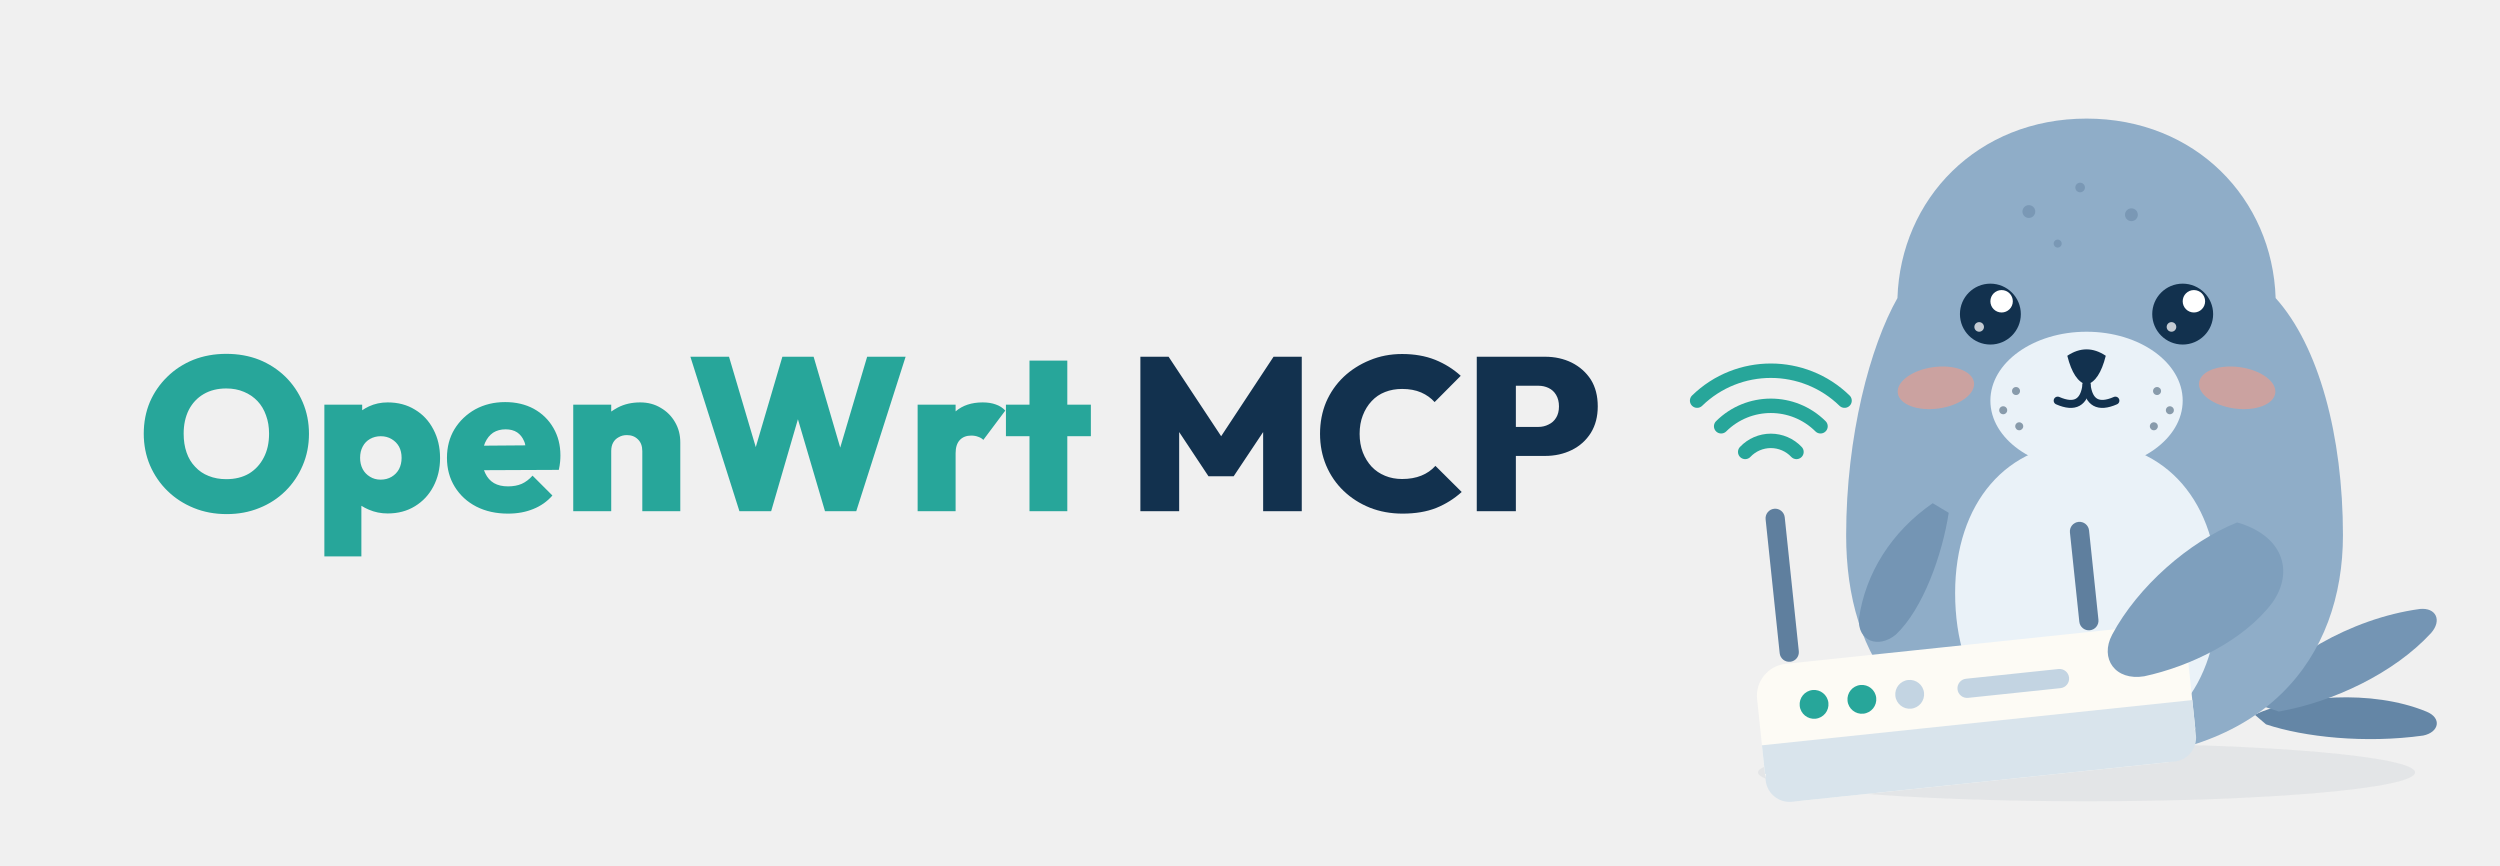
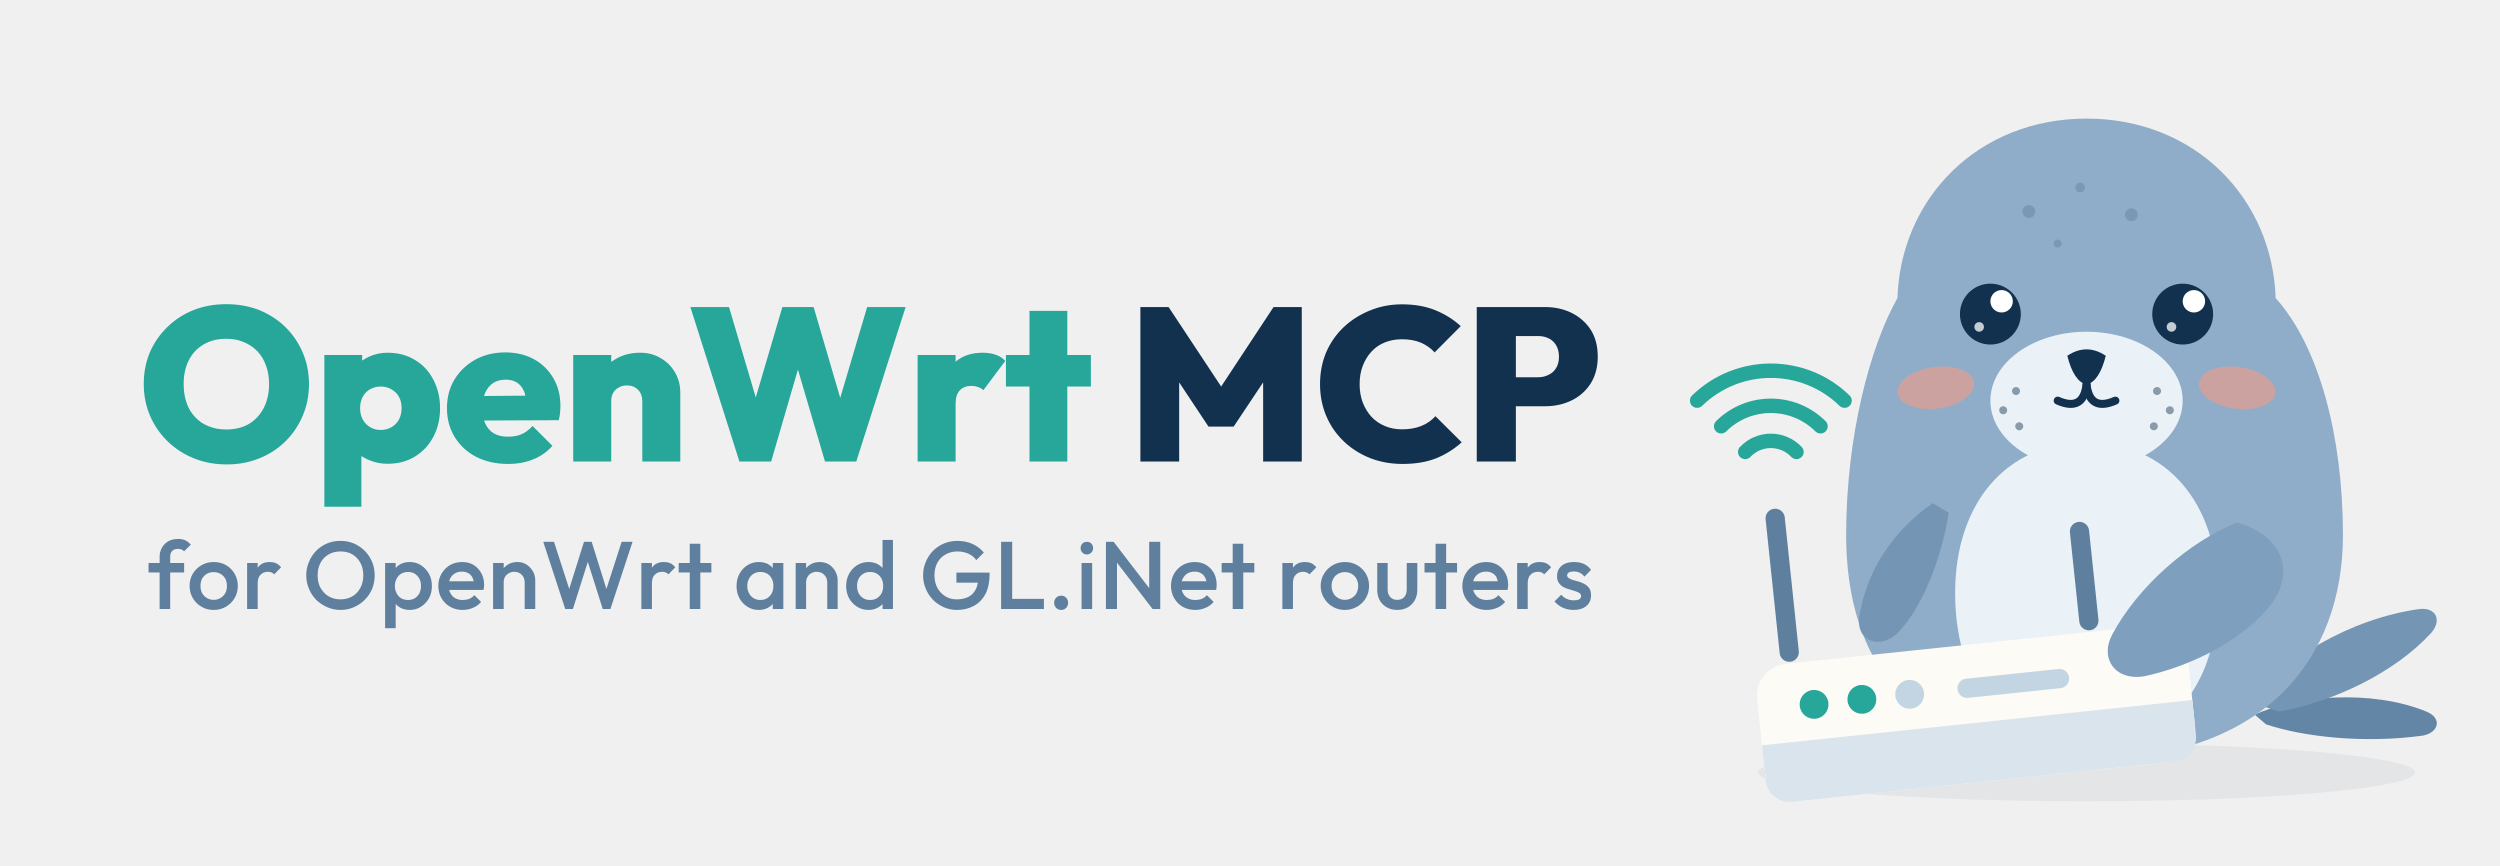
- <svg xmlns="http://www.w3.org/2000/svg" width="1560" height="540" viewBox="0 0 1560 540" role="img" aria-label="OpenWrt MCP">
-   <path d="M141.5 320.8Q130.3 320.8 121 317Q111.6 313.2 104.6 306.4Q97.6 299.6 93.6 290.4Q89.7 281.2 89.7 270.6Q89.7 260 93.5 250.9Q97.4 241.9 104.4 235.1Q111.3 228.3 120.7 224.5Q130.1 220.8 141.2 220.8Q152.4 220.8 161.8 224.5Q171.1 228.3 178.1 235.1Q185 241.9 188.9 251Q192.8 260.1 192.8 270.7Q192.8 281.3 188.9 290.4Q185 299.6 178.1 306.4Q171.1 313.3 161.8 317Q152.5 320.8 141.5 320.8ZM141.2 299Q149.4 299 155.4 295.5Q161.3 291.9 164.6 285.5Q167.9 279.2 167.9 270.6Q167.9 264.3 166 259.2Q164.2 254 160.7 250.3Q157.1 246.5 152.2 244.5Q147.3 242.4 141.2 242.4Q133.1 242.4 127.1 245.9Q121.1 249.4 117.8 255.8Q114.6 262.2 114.6 270.6Q114.6 277.1 116.4 282.3Q118.2 287.6 121.8 291.3Q125.3 295.1 130.2 297Q135.1 299 141.2 299Z M241.9 320.4Q235.6 320.4 230.1 318Q227.7 317 225.5 315.6V347.2H202.4V252.5H226V256Q227.9 254.7 230.2 253.6Q235.6 251.1 241.9 251.1Q251.6 251.1 258.9 255.6Q266.3 260 270.4 267.9Q274.6 275.8 274.6 285.8Q274.6 295.7 270.4 303.6Q266.3 311.4 258.9 315.9Q251.6 320.4 241.9 320.4ZM237.5 299.3Q241.4 299.3 244.4 297.5Q247.4 295.7 249 292.7Q250.6 289.6 250.6 285.7Q250.6 281.7 249 278.7Q247.4 275.8 244.4 274Q241.4 272.2 237.6 272.2Q233.9 272.2 230.9 273.9Q227.9 275.6 226.3 278.7Q224.7 281.7 224.7 285.7Q224.7 289.6 226.3 292.7Q227.9 295.7 230.9 297.5Q233.8 299.3 237.5 299.3Z M317 320.5Q305.8 320.5 297.2 316.1Q288.7 311.7 283.8 303.8Q278.9 295.9 278.9 285.7Q278.9 275.6 283.6 267.8Q288.4 260 296.6 255.4Q304.9 250.9 315.2 250.9Q325.3 250.9 333.1 255.1Q340.9 259.4 345.3 267Q349.7 274.5 349.7 284.2Q349.7 286.2 349.5 288.3Q349.3 290.4 348.7 293.2L302 293.4Q302.4 294.4 302.8 295.3Q304.7 299.4 308.3 301.5Q311.8 303.5 317 303.5Q321.9 303.5 325.6 301.9Q329.3 300.2 332.3 296.8L344.7 309.2Q339.8 314.8 332.8 317.6Q325.8 320.5 317 320.5ZM302 278.1 327.8 277.9Q327.6 276.4 327 275.2Q325.5 271.7 322.7 269.8Q319.8 267.9 315.5 267.9Q311 267.9 307.7 270Q304.5 272.2 302.7 276.2Q302.3 277.1 302 278.1Z M400.8 319V281.5Q400.8 276.8 398.1 274.2Q395.4 271.5 391.2 271.5Q388.3 271.5 386.1 272.8Q383.8 274 382.6 276.2Q381.4 278.3 381.4 281.5V319H357.7V252.5H381.4V256.8Q383.3 255.5 385.5 254.3Q391.6 251.1 399.5 251.1Q406.7 251.1 412.3 254.5Q418 257.8 421.2 263.4Q424.5 269 424.5 276V319Z M461.4 319 430.8 222.6H454.9L471.6 279L488.2 222.6H507.7L524.3 279.3L541.1 222.6H565.1L534.3 319H514.8L497.9 261.6L481.2 319Z M572.6 319V252.5H596.3V256.7Q602.8 251.1 613.2 251.1Q617.9 251.1 621.4 252.4Q624.9 253.6 627.3 256.2L613.6 274.5Q612.5 273.3 610.5 272.6Q608.5 271.8 606.1 271.8Q601.5 271.8 598.9 274.6Q596.3 277.4 596.3 282.8V319Z M642.4 319V272.2H627.7V252.5H642.4V225H666V252.5H680.7V272.2H666V319Z" fill="#27A69A" />
-   <path d="M711.6 319V222.6H729.2L762 272.2L794.7 222.6H812.3V319H788.2V269.6L769.8 297.2H754.1L735.8 269.6V319Z M875.2 320.5Q864.2 320.5 854.8 316.8Q845.4 313 838.4 306.3Q831.4 299.6 827.5 290.4Q823.7 281.3 823.7 270.7Q823.7 260 827.5 250.9Q831.4 241.9 838.4 235.2Q845.4 228.6 854.7 224.8Q864 220.9 874.9 220.9Q886.4 220.9 895.5 224.5Q904.6 228.2 911.5 234.5L895.2 250.9Q891.8 247.1 886.8 244.9Q881.7 242.7 874.9 242.7Q869.1 242.7 864.3 244.6Q859.4 246.5 855.9 250.3Q852.4 254 850.4 259.2Q848.4 264.3 848.4 270.7Q848.4 277.1 850.4 282.3Q852.4 287.4 855.9 291.2Q859.4 294.9 864.3 296.9Q869.1 298.9 874.9 298.9Q881.7 298.9 886.9 296.8Q892.1 294.7 895.7 290.7L912.1 307Q905 313.4 896.1 317Q887.2 320.5 875.2 320.5Z M921.5 319V222.6H964.1Q973.3 222.6 980.8 226.3Q988.3 230.1 992.7 236.9Q997 243.8 997 253.6Q997 263.1 992.7 270.1Q988.3 277.1 980.8 280.8Q973.3 284.5 964.1 284.5H945.9V319ZM945.9 240.7V266.4H959.9Q963.4 266.4 966.3 264.9Q969.3 263.5 971 260.7Q972.8 257.8 972.8 253.6Q972.8 249.4 971 246.4Q969.3 243.5 966.3 242.1Q963.4 240.7 959.9 240.7Z" fill="#12314E" />
+ <svg xmlns="http://www.w3.org/2000/svg" width="1560" height="540" viewBox="0 0 1560 540" role="img" aria-label="OpenWrt MCP for OpenWrt and GL.iNet routers">
+   <path d="M141.5 289.8Q130.3 289.8 121 286Q111.6 282.2 104.6 275.4Q97.6 268.6 93.6 259.4Q89.7 250.2 89.7 239.6Q89.7 229 93.5 219.9Q97.4 210.9 104.4 204.1Q111.3 197.3 120.7 193.5Q130.1 189.8 141.2 189.8Q152.4 189.8 161.8 193.5Q171.1 197.3 178.1 204.1Q185 210.9 188.9 220Q192.8 229.1 192.8 239.7Q192.8 250.3 188.9 259.4Q185 268.6 178.1 275.4Q171.1 282.3 161.8 286Q152.5 289.8 141.5 289.8ZM141.2 268Q149.4 268 155.4 264.5Q161.3 260.9 164.6 254.5Q167.9 248.2 167.9 239.6Q167.9 233.3 166 228.2Q164.2 223 160.7 219.3Q157.1 215.5 152.2 213.5Q147.3 211.4 141.2 211.4Q133.1 211.4 127.1 214.9Q121.1 218.4 117.8 224.8Q114.6 231.2 114.6 239.6Q114.6 246.1 116.4 251.3Q118.2 256.6 121.8 260.3Q125.3 264.1 130.2 266Q135.1 268 141.2 268Z M241.9 289.4Q235.6 289.4 230.1 287Q227.7 286 225.5 284.6V316.2H202.4V221.5H226V225Q227.9 223.7 230.2 222.6Q235.6 220.1 241.9 220.1Q251.6 220.1 258.9 224.6Q266.3 229 270.4 236.9Q274.6 244.8 274.6 254.8Q274.6 264.7 270.4 272.6Q266.3 280.4 258.9 284.9Q251.6 289.4 241.9 289.4ZM237.5 268.3Q241.4 268.3 244.4 266.5Q247.4 264.7 249 261.7Q250.6 258.6 250.6 254.7Q250.6 250.7 249 247.7Q247.4 244.8 244.4 243Q241.4 241.2 237.6 241.2Q233.9 241.2 230.9 242.9Q227.9 244.6 226.3 247.7Q224.7 250.7 224.7 254.7Q224.7 258.6 226.3 261.7Q227.9 264.7 230.9 266.5Q233.8 268.3 237.5 268.3Z M317 289.5Q305.8 289.5 297.2 285.1Q288.7 280.7 283.8 272.8Q278.9 264.9 278.9 254.7Q278.9 244.6 283.6 236.8Q288.4 229 296.6 224.4Q304.9 219.9 315.2 219.9Q325.3 219.9 333.1 224.1Q340.9 228.4 345.3 236Q349.7 243.5 349.7 253.2Q349.7 255.2 349.5 257.3Q349.3 259.4 348.7 262.2L302 262.4Q302.4 263.4 302.8 264.3Q304.7 268.4 308.3 270.5Q311.8 272.5 317 272.5Q321.9 272.5 325.6 270.9Q329.3 269.2 332.3 265.8L344.7 278.2Q339.8 283.8 332.8 286.6Q325.8 289.5 317 289.5ZM302 247.1 327.8 246.9Q327.6 245.4 327 244.2Q325.5 240.7 322.7 238.8Q319.8 236.9 315.5 236.9Q311 236.9 307.7 239Q304.5 241.2 302.7 245.2Q302.3 246.1 302 247.1Z M400.8 288V250.5Q400.8 245.8 398.1 243.2Q395.4 240.5 391.2 240.5Q388.3 240.5 386.1 241.8Q383.8 243 382.6 245.2Q381.4 247.3 381.4 250.5V288H357.7V221.5H381.4V225.8Q383.3 224.5 385.5 223.3Q391.6 220.1 399.5 220.1Q406.7 220.1 412.3 223.5Q418 226.8 421.2 232.4Q424.5 238 424.5 245V288Z M461.4 288 430.8 191.6H454.9L471.6 248L488.2 191.6H507.7L524.3 248.3L541.1 191.6H565.1L534.3 288H514.8L497.9 230.6L481.2 288Z M572.6 288V221.5H596.3V225.7Q602.8 220.1 613.2 220.1Q617.9 220.1 621.4 221.4Q624.9 222.6 627.3 225.2L613.6 243.5Q612.5 242.3 610.5 241.6Q608.5 240.8 606.1 240.8Q601.5 240.8 598.9 243.6Q596.3 246.4 596.3 251.8V288Z M642.4 288V241.2H627.7V221.5H642.4V194H666V221.5H680.7V241.2H666V288Z" fill="#27A69A" />
+   <path d="M711.6 288V191.6H729.2L762 241.2L794.7 191.6H812.3V288H788.2V238.6L769.8 266.2H754.1L735.8 238.6V288Z M875.2 289.5Q864.2 289.5 854.8 285.8Q845.4 282 838.4 275.3Q831.4 268.6 827.5 259.4Q823.7 250.3 823.7 239.7Q823.7 229 827.5 219.9Q831.4 210.9 838.4 204.2Q845.4 197.6 854.7 193.8Q864 189.9 874.9 189.9Q886.4 189.9 895.5 193.5Q904.6 197.2 911.5 203.5L895.2 219.9Q891.8 216.1 886.8 213.9Q881.7 211.7 874.9 211.7Q869.1 211.7 864.3 213.6Q859.4 215.5 855.9 219.3Q852.4 223 850.4 228.2Q848.4 233.3 848.4 239.7Q848.4 246.1 850.4 251.3Q852.4 256.4 855.9 260.2Q859.4 263.9 864.3 265.9Q869.1 267.9 874.9 267.9Q881.7 267.9 886.9 265.8Q892.1 263.7 895.7 259.7L912.1 276Q905 282.4 896.1 286Q887.2 289.5 875.2 289.5Z M921.5 288V191.6H964.1Q973.3 191.6 980.8 195.3Q988.3 199.1 992.7 205.9Q997 212.8 997 222.6Q997 232.1 992.7 239.1Q988.3 246.1 980.8 249.8Q973.3 253.5 964.1 253.5H945.9V288ZM945.9 209.7V235.4H959.9Q963.4 235.4 966.3 233.9Q969.3 232.5 971 229.7Q972.8 226.8 972.8 222.6Q972.8 218.4 971 215.4Q969.3 212.5 966.3 211.1Q963.4 209.7 959.9 209.7Z" fill="#12314E" />
+   <path d="M99.6 380V357.2H92.7V351.3H99.6V347.5Q99.6 344.2 101.1 341.7Q102.5 339.2 105.1 337.7Q107.7 336.3 111.2 336.3Q113.8 336.3 115.7 337.2Q117.5 338.1 119.1 339.8L114.9 344Q114.2 343.3 113.3 342.9Q112.5 342.5 111.2 342.5Q108.8 342.5 107.5 343.7Q106.2 345 106.2 347.4V351.3H114.9V357.2H106.2V380Z M133.3 380.6Q129.1 380.6 125.7 378.6Q122.3 376.6 120.3 373.2Q118.3 369.8 118.3 365.6Q118.3 361.4 120.3 358Q122.3 354.7 125.7 352.7Q129.1 350.7 133.3 350.7Q137.6 350.7 141 352.6Q144.4 354.6 146.4 358Q148.4 361.4 148.4 365.6Q148.4 369.8 146.4 373.2Q144.4 376.6 141 378.6Q137.6 380.6 133.3 380.6ZM133.3 374.3Q135.8 374.3 137.7 373.1Q139.5 372 140.6 370.1Q141.6 368.1 141.6 365.6Q141.6 363.1 140.6 361.1Q139.5 359.2 137.6 358.1Q135.8 357 133.3 357Q130.9 357 129 358.1Q127.2 359.2 126.1 361.1Q125.1 363.1 125.1 365.6Q125.1 368.1 126.1 370.1Q127.2 372 129 373.1Q130.9 374.3 133.3 374.3Z M154.2 380V351.3H160.8V354.2Q160.9 354.1 161 354Q163.4 350.7 168.3 350.7Q170.4 350.7 172.2 351.4Q173.9 352.2 175.4 354L171.1 358.4Q170.3 357.5 169.4 357.2Q168.4 356.8 167.2 356.8Q164.4 356.8 162.6 358.6Q160.8 360.3 160.8 364V380Z  M212.5 380.6Q208.1 380.6 204.2 378.9Q200.3 377.2 197.3 374.3Q194.4 371.3 192.8 367.4Q191.1 363.5 191.1 359Q191.1 354.5 192.8 350.6Q194.4 346.7 197.3 343.7Q200.2 340.8 204.1 339.1Q207.9 337.5 212.4 337.5Q216.9 337.5 220.8 339.1Q224.6 340.8 227.6 343.7Q230.5 346.7 232.2 350.6Q233.8 354.5 233.8 359Q233.8 363.5 232.2 367.5Q230.5 371.4 227.6 374.3Q224.7 377.2 220.8 378.9Q217 380.6 212.5 380.6ZM212.4 374Q216.7 374 219.9 372.1Q223.1 370.2 224.9 366.8Q226.7 363.4 226.7 359Q226.7 355.7 225.7 353Q224.6 350.2 222.7 348.2Q220.8 346.2 218.2 345.1Q215.6 344.1 212.4 344.1Q208.2 344.1 205 346Q201.8 347.8 200 351.2Q198.2 354.5 198.2 359Q198.2 362.3 199.2 365.1Q200.3 367.8 202.2 369.8Q204 371.8 206.7 372.9Q209.3 374 212.4 374Z M255.7 380.6Q252.4 380.6 249.8 379.2Q248.1 378.3 246.9 376.9V392H240.3V351.3H246.9V354.4Q248.1 353 249.9 352Q252.4 350.7 255.7 350.7Q259.6 350.7 262.7 352.7Q265.8 354.7 267.7 358.1Q269.5 361.4 269.5 365.7Q269.5 369.9 267.7 373.3Q265.8 376.6 262.7 378.6Q259.6 380.6 255.7 380.6ZM254.6 374.4Q257 374.4 258.8 373.3Q260.6 372.2 261.7 370.2Q262.7 368.2 262.7 365.6Q262.7 363.1 261.7 361.1Q260.6 359.1 258.8 358Q257 356.9 254.6 356.9Q252.2 356.9 250.3 358Q248.5 359.1 247.5 361.1Q246.4 363.1 246.4 365.6Q246.4 368.2 247.5 370.2Q248.5 372.2 250.3 373.3Q252.2 374.4 254.6 374.4Z M288.7 380.6Q284.4 380.6 281 378.7Q277.5 376.7 275.5 373.3Q273.5 369.9 273.5 365.6Q273.5 361.4 275.5 358Q277.5 354.6 280.8 352.6Q284.2 350.7 288.4 350.7Q292.4 350.7 295.5 352.5Q298.5 354.4 300.3 357.6Q302.1 360.8 302.1 365Q302.1 365.7 302 366.4Q301.9 367.2 301.7 368.1H280.3Q280.5 369.2 281.1 370.2Q282.1 372.2 284.1 373.3Q286.1 374.4 288.7 374.4Q290.9 374.4 292.8 373.7Q294.6 372.9 296 371.4L300.2 375.6Q298.1 378.1 295.1 379.3Q292.1 380.6 288.7 380.6ZM280.3 362.7H295.6Q295.3 361.4 294.8 360.4Q293.9 358.6 292.3 357.7Q290.6 356.7 288.2 356.7Q285.7 356.7 283.9 357.8Q282 358.9 281 360.8Q280.5 361.7 280.3 362.7Z M327.4 380V363.4Q327.4 360.5 325.6 358.7Q323.8 356.8 320.9 356.8Q319 356.8 317.5 357.7Q316 358.5 315.1 360Q314.3 361.5 314.3 363.4V380H307.7V351.3H314.3V354.5Q315.5 353.1 317.2 352.1Q319.7 350.7 322.9 350.7Q326.1 350.7 328.6 352.3Q331.1 354 332.6 356.6Q334 359.2 334 362V380Z M352.7 380 339 338.1H345.7L355.2 367.5L364.4 338.1H369.2L378.4 367.5L387.9 338.1H394.7L380.9 380H376.1L366.8 350.6L357.5 380Z M400.2 380V351.3H406.8V354.2Q406.9 354.1 407 354Q409.4 350.7 414.3 350.7Q416.5 350.7 418.2 351.4Q419.9 352.2 421.4 354L417.1 358.4Q416.3 357.5 415.4 357.2Q414.4 356.8 413.2 356.8Q410.4 356.8 408.6 358.6Q406.8 360.3 406.8 364V380Z M430.4 380V357.2H423.5V351.3H430.4V339.3H437V351.3H443.9V357.2H437V380Z  M473.4 380.6Q469.5 380.6 466.4 378.6Q463.2 376.6 461.4 373.3Q459.6 369.9 459.6 365.7Q459.6 361.4 461.4 358.1Q463.2 354.7 466.4 352.7Q469.5 350.7 473.4 350.7Q476.7 350.7 479.3 352Q481 353 482.2 354.4V351.3H488.8V380H482.2V376.9Q481 378.3 479.3 379.2Q476.7 380.6 473.4 380.6ZM474.5 374.4Q478.1 374.4 480.4 371.9Q482.6 369.5 482.6 365.6Q482.6 363.1 481.6 361.1Q480.6 359.1 478.8 358Q476.9 356.9 474.5 356.9Q472.1 356.9 470.3 358Q468.4 359.1 467.4 361.1Q466.3 363.1 466.3 365.6Q466.3 368.2 467.4 370.2Q468.4 372.2 470.3 373.3Q472.1 374.4 474.5 374.4Z M516.2 380V363.4Q516.2 360.5 514.3 358.7Q512.5 356.8 509.6 356.8Q507.7 356.8 506.2 357.7Q504.7 358.5 503.9 360Q503 361.5 503 363.4V380H496.5V351.3H503V354.5Q504.2 353.1 505.9 352.1Q508.4 350.7 511.6 350.7Q514.8 350.7 517.4 352.3Q519.9 354 521.3 356.6Q522.7 359.2 522.7 362V380Z M541.9 380.6Q538 380.6 534.8 378.6Q531.7 376.6 529.8 373.3Q528 369.9 528 365.7Q528 361.4 529.8 358.1Q531.7 354.7 534.8 352.7Q538 350.7 541.9 350.7Q545.1 350.7 547.7 352Q549.4 353 550.7 354.4V336.9H557.2V380H550.7V376.9Q549.5 378.3 547.7 379.2Q545.1 380.6 541.9 380.6ZM542.9 374.4Q545.4 374.4 547.2 373.3Q549 372.2 550.1 370.2Q551.1 368.2 551.1 365.6Q551.1 363.1 550.1 361.1Q549 359.1 547.2 358Q545.4 356.9 543 356.9Q540.5 356.9 538.7 358Q536.9 359.1 535.8 361.1Q534.8 363.1 534.8 365.6Q534.8 368.2 535.8 370.2Q536.9 372.2 538.7 373.3Q540.5 374.4 542.9 374.4Z  M597.1 380.6Q592.8 380.6 588.9 378.9Q585.1 377.2 582.2 374.3Q579.3 371.3 577.7 367.4Q576 363.5 576 359Q576 354.5 577.7 350.6Q579.3 346.7 582.2 343.7Q585.1 340.8 589.1 339.1Q593 337.5 597.5 337.5Q602.5 337.5 606.8 339.4Q611 341.3 613.9 344.8L609.2 349.5Q607.4 346.9 604.3 345.5Q601.1 344.1 597.5 344.1Q593.2 344.1 590 346Q586.7 347.8 584.9 351.2Q583.1 354.5 583.1 359Q583.1 363.4 584.9 366.8Q586.8 370.2 589.9 372.1Q593 374 596.9 374Q601.1 374 604.2 372.5Q607.2 371 608.8 367.9Q609.8 366 610.2 363.6H596.8V357.3H617.5V358.3Q617.5 365.7 614.9 370.7Q612.2 375.7 607.6 378.1Q603 380.6 597.1 380.6Z M624.7 380V338.1H631.6V373.7H651.4V380Z M662.2 380.6Q660.2 380.6 659 379.3Q657.8 378 657.8 376.2Q657.8 374.3 659 373Q660.2 371.7 662.2 371.7Q664.1 371.7 665.3 373Q666.5 374.3 666.5 376.2Q666.5 378 665.3 379.3Q664.1 380.6 662.2 380.6Z M674.9 380V351.3H681.5V380ZM678.2 346Q676.5 346 675.4 344.8Q674.3 343.7 674.3 342Q674.3 340.4 675.4 339.2Q676.5 338.1 678.2 338.1Q679.9 338.1 681 339.2Q682.1 340.4 682.1 342Q682.1 343.7 681 344.8Q679.9 346 678.2 346Z M690.1 380V338.1H694.9L717.1 367V338.1H724V380H719.2L697 351.1V380Z M745.9 380.6Q741.6 380.6 738.1 378.7Q734.7 376.7 732.7 373.3Q730.7 369.9 730.7 365.6Q730.7 361.4 732.6 358Q734.6 354.6 738 352.6Q741.4 350.7 745.5 350.7Q749.5 350.7 752.6 352.5Q755.7 354.4 757.5 357.6Q759.2 360.8 759.2 365Q759.2 365.7 759.1 366.4Q759.1 367.2 758.9 368.1H737.4Q737.7 369.2 738.2 370.2Q739.3 372.2 741.3 373.3Q743.2 374.4 745.8 374.4Q748 374.4 749.9 373.7Q751.8 372.9 753.1 371.4L757.3 375.6Q755.2 378.1 752.2 379.3Q749.2 380.6 745.9 380.6ZM737.4 362.7H752.8Q752.5 361.4 752 360.4Q751.1 358.6 749.4 357.7Q747.8 356.7 745.4 356.7Q742.9 356.7 741 357.8Q739.2 358.9 738.2 360.8Q737.7 361.7 737.4 362.7Z M769.2 380V357.2H762.3V351.3H769.2V339.3H775.8V351.3H782.7V357.2H775.8V380Z  M800.2 380V351.3H806.8V354.2Q806.8 354.1 807 354Q809.4 350.7 814.3 350.7Q816.4 350.7 818.2 351.4Q819.9 352.2 821.4 354L817.1 358.4Q816.3 357.5 815.3 357.2Q814.4 356.8 813.1 356.8Q810.4 356.8 808.6 358.6Q806.8 360.3 806.8 364V380Z M839.2 380.6Q835 380.6 831.6 378.6Q828.2 376.6 826.2 373.2Q824.1 369.8 824.1 365.6Q824.1 361.4 826.2 358Q828.2 354.7 831.6 352.7Q835 350.7 839.2 350.7Q843.4 350.7 846.8 352.6Q850.3 354.6 852.3 358Q854.3 361.4 854.3 365.6Q854.3 369.8 852.3 373.2Q850.3 376.6 846.8 378.6Q843.4 380.6 839.2 380.6ZM839.2 374.3Q841.6 374.3 843.5 373.1Q845.4 372 846.5 370.1Q847.5 368.1 847.5 365.6Q847.5 363.1 846.4 361.1Q845.3 359.2 843.5 358.1Q841.6 357 839.2 357Q836.8 357 834.9 358.1Q833 359.2 832 361.1Q830.9 363.1 830.9 365.6Q830.9 368.1 832 370.1Q833 372 834.9 373.1Q836.8 374.3 839.2 374.3Z M871.9 380.6Q868.2 380.6 865.4 379Q862.5 377.4 860.9 374.5Q859.4 371.7 859.4 368V351.3H865.9V367.7Q865.9 369.8 866.6 371.2Q867.3 372.7 868.7 373.5Q870 374.3 871.9 374.3Q874.8 374.3 876.3 372.5Q877.8 370.8 877.8 367.7V351.3H884.4V368Q884.4 371.7 882.8 374.6Q881.2 377.4 878.4 379Q875.6 380.6 871.9 380.6Z M895.8 380V357.2H888.9V351.3H895.8V339.3H902.4V351.3H909.2V357.2H902.4V380Z M927.7 380.6Q923.4 380.6 920 378.7Q916.6 376.7 914.5 373.3Q912.5 369.9 912.5 365.6Q912.5 361.4 914.5 358Q916.5 354.6 919.9 352.6Q923.3 350.7 927.4 350.7Q931.4 350.7 934.5 352.5Q937.6 354.4 939.3 357.6Q941.1 360.8 941.1 365Q941.1 365.7 941 366.4Q940.9 367.2 940.7 368.1H919.3Q919.5 369.2 920.1 370.2Q921.2 372.2 923.1 373.3Q925.1 374.4 927.7 374.4Q929.9 374.4 931.8 373.7Q933.7 372.9 935 371.4L939.2 375.6Q937.1 378.1 934.1 379.3Q931.1 380.6 927.7 380.6ZM919.3 362.7H934.6Q934.3 361.4 933.9 360.4Q933 358.6 931.3 357.7Q929.7 356.7 927.3 356.7Q924.8 356.7 922.9 357.8Q921 358.9 920 360.8Q919.5 361.7 919.3 362.7Z M946.7 380V351.3H953.3V354.2Q953.4 354.1 953.5 354Q955.9 350.7 960.8 350.7Q963 350.7 964.7 351.4Q966.4 352.2 967.9 354L963.6 358.4Q962.8 357.5 961.9 357.2Q960.9 356.8 959.7 356.8Q956.9 356.8 955.1 358.6Q953.3 360.3 953.3 364V380Z M981.9 380.6Q979.5 380.6 977.3 380Q975.1 379.3 973.3 378.2Q971.4 377 970 375.3L974.2 371.1Q975.7 372.9 977.7 373.7Q979.6 374.6 982.1 374.6Q984.3 374.6 985.4 374Q986.6 373.3 986.6 372Q986.6 370.7 985.5 370Q984.4 369.3 982.7 368.8Q981 368.3 979.1 367.7Q977.2 367.2 975.5 366.3Q973.8 365.3 972.7 363.7Q971.6 362.1 971.6 359.5Q971.6 356.8 972.9 354.8Q974.2 352.8 976.6 351.7Q979 350.7 982.2 350.7Q985.7 350.7 988.4 351.9Q991 353.1 992.8 355.6L988.7 359.8Q987.4 358.2 985.8 357.4Q984.2 356.6 982.1 356.6Q980.1 356.6 979 357.2Q977.9 357.8 977.9 359Q977.9 360.2 979 360.8Q980.1 361.5 981.8 362Q983.5 362.5 985.4 363Q987.3 363.6 989 364.6Q990.7 365.6 991.8 367.2Q992.8 368.9 992.8 371.5Q992.8 375.7 989.9 378.1Q987 380.6 981.9 380.6Z" fill="#5F7F9E" />
  <g transform="translate(1052 14)">
    <defs>
      <clipPath id="bodyClip">
        <path d="M 250 60 C 182 60 134 110 132 172 C 115 202 100 258 100 320 C 100 396 138 460 250 460 C 362 460 410 396 410 320 C 410 258 395 202 368 172 C 366 110 318 60 250 60 Z" />
      </clipPath>
    </defs>
    <ellipse cx="250" cy="468" rx="205" ry="18" fill="#12314E" opacity="0.06" />
    <path d="M 355 432 C 380 420 428 416 462 430 C 472 434 470 443 460 445 C 424 450 386 446 362 438 Z" fill="#6486A6" />
    <path d="M 352 424 C 372 398 414 372 458 366 C 468 365 472 373 465 381 C 442 406 404 424 370 430 Z" fill="#7495B4" />
    <path d="M 250 60 C 182 60 134 110 132 172 C 115 202 100 258 100 320 C 100 396 138 460 250 460 C 362 460 410 396 410 320 C 410 258 395 202 368 172 C 366 110 318 60 250 60 Z" fill="#8FADC8" />
    <g clip-path="url(#bodyClip)">
      <path d="M 250 40 C 340 40 420 120 420 250 C 420 400 380 470 240 480 L 430 480 L 430 30 L 250 30 Z" fill="#7495B4" opacity="0.45" />
    </g>
    <g fill="#5F7F9E" opacity="0.45">
      <circle cx="214" cy="118" r="4" />
      <circle cx="246" cy="103" r="3" />
      <circle cx="278" cy="120" r="4" />
      <circle cx="232" cy="138" r="2.5" />
    </g>
    <path d="M 250 262 C 200 262 168 300 168 356 C 168 415 200 452 250 452 C 300 452 332 415 332 356 C 332 300 300 262 250 262 Z" fill="#EAF2F8" />
    <path d="M 154 300 C 128 318 112 344 108 372 C 107 386 120 391 131 382 C 148 366 160 332 164 306 Z" fill="#7495B4" />
    <g fill="none" stroke="#27A69A" stroke-width="9" stroke-linecap="round">
      <path d="M 37 268 A 22 22 0 0 1 69 268" />
      <path d="M 22 252 A 44 44 0 0 1 84 252" />
      <path d="M 7 236 A 66 66 0 0 1 99 236" />
    </g>
    <g transform="rotate(-6 190 420)">
      <rect x="62" y="290" width="12" height="96" rx="6" fill="#5F7F9E" />
      <rect x="250" y="318" width="12" height="68" rx="6" fill="#5F7F9E" />
      <rect x="45" y="387" width="270" height="86" rx="20" fill="#FDFBF5" />
      <rect x="45" y="443" width="270" height="30" rx="15" fill="#D9E4EC" />
      <rect x="45" y="436" width="270" height="18" fill="#D9E4EC" />
      <circle cx="80" cy="414" r="9" fill="#27A69A" />
      <circle cx="110" cy="414" r="9" fill="#27A69A" />
      <circle cx="140" cy="414" r="9" fill="#C3D4E2" />
      <rect x="170" y="408" width="70" height="12" rx="6" fill="#C3D4E2" />
    </g>
    <path d="M 344 312 C 372 320 380 342 366 362 C 348 386 314 402 286 408 C 268 411 258 397 266 382 C 282 352 314 324 344 312 Z" fill="#7E9FBD" />
    <ellipse cx="250" cy="236" rx="60" ry="43" fill="#EAF2F8" />
    <circle cx="190" cy="182" r="19" fill="#12314E" />
    <circle cx="310" cy="182" r="19" fill="#12314E" />
    <circle cx="197" cy="174" r="7" fill="#FFFFFF" />
    <circle cx="317" cy="174" r="7" fill="#FFFFFF" />
    <circle cx="183" cy="190" r="3" fill="#FFFFFF" opacity="0.75" />
    <circle cx="303" cy="190" r="3" fill="#FFFFFF" opacity="0.75" />
    <path d="M 238 208 Q 250 200 262 208 Q 258 224 250 226 Q 242 224 238 208 Z" fill="#12314E" />
    <path d="M 250 226 Q 248 243 232 236" fill="none" stroke="#12314E" stroke-width="5" stroke-linecap="round" />
    <path d="M 250 226 Q 252 243 268 236" fill="none" stroke="#12314E" stroke-width="5" stroke-linecap="round" />
    <g fill="#12314E" opacity="0.45">
      <circle cx="206" cy="230" r="2.5" />
      <circle cx="198" cy="242" r="2.5" />
      <circle cx="208" cy="252" r="2.5" />
      <circle cx="294" cy="230" r="2.5" />
      <circle cx="302" cy="242" r="2.5" />
      <circle cx="292" cy="252" r="2.5" />
    </g>
    <ellipse cx="156" cy="228" rx="24" ry="13" fill="#F49B86" opacity="0.6" transform="rotate(-8 156 228)" />
    <ellipse cx="344" cy="228" rx="24" ry="13" fill="#F49B86" opacity="0.6" transform="rotate(8 344 228)" />
  </g>
</svg>
